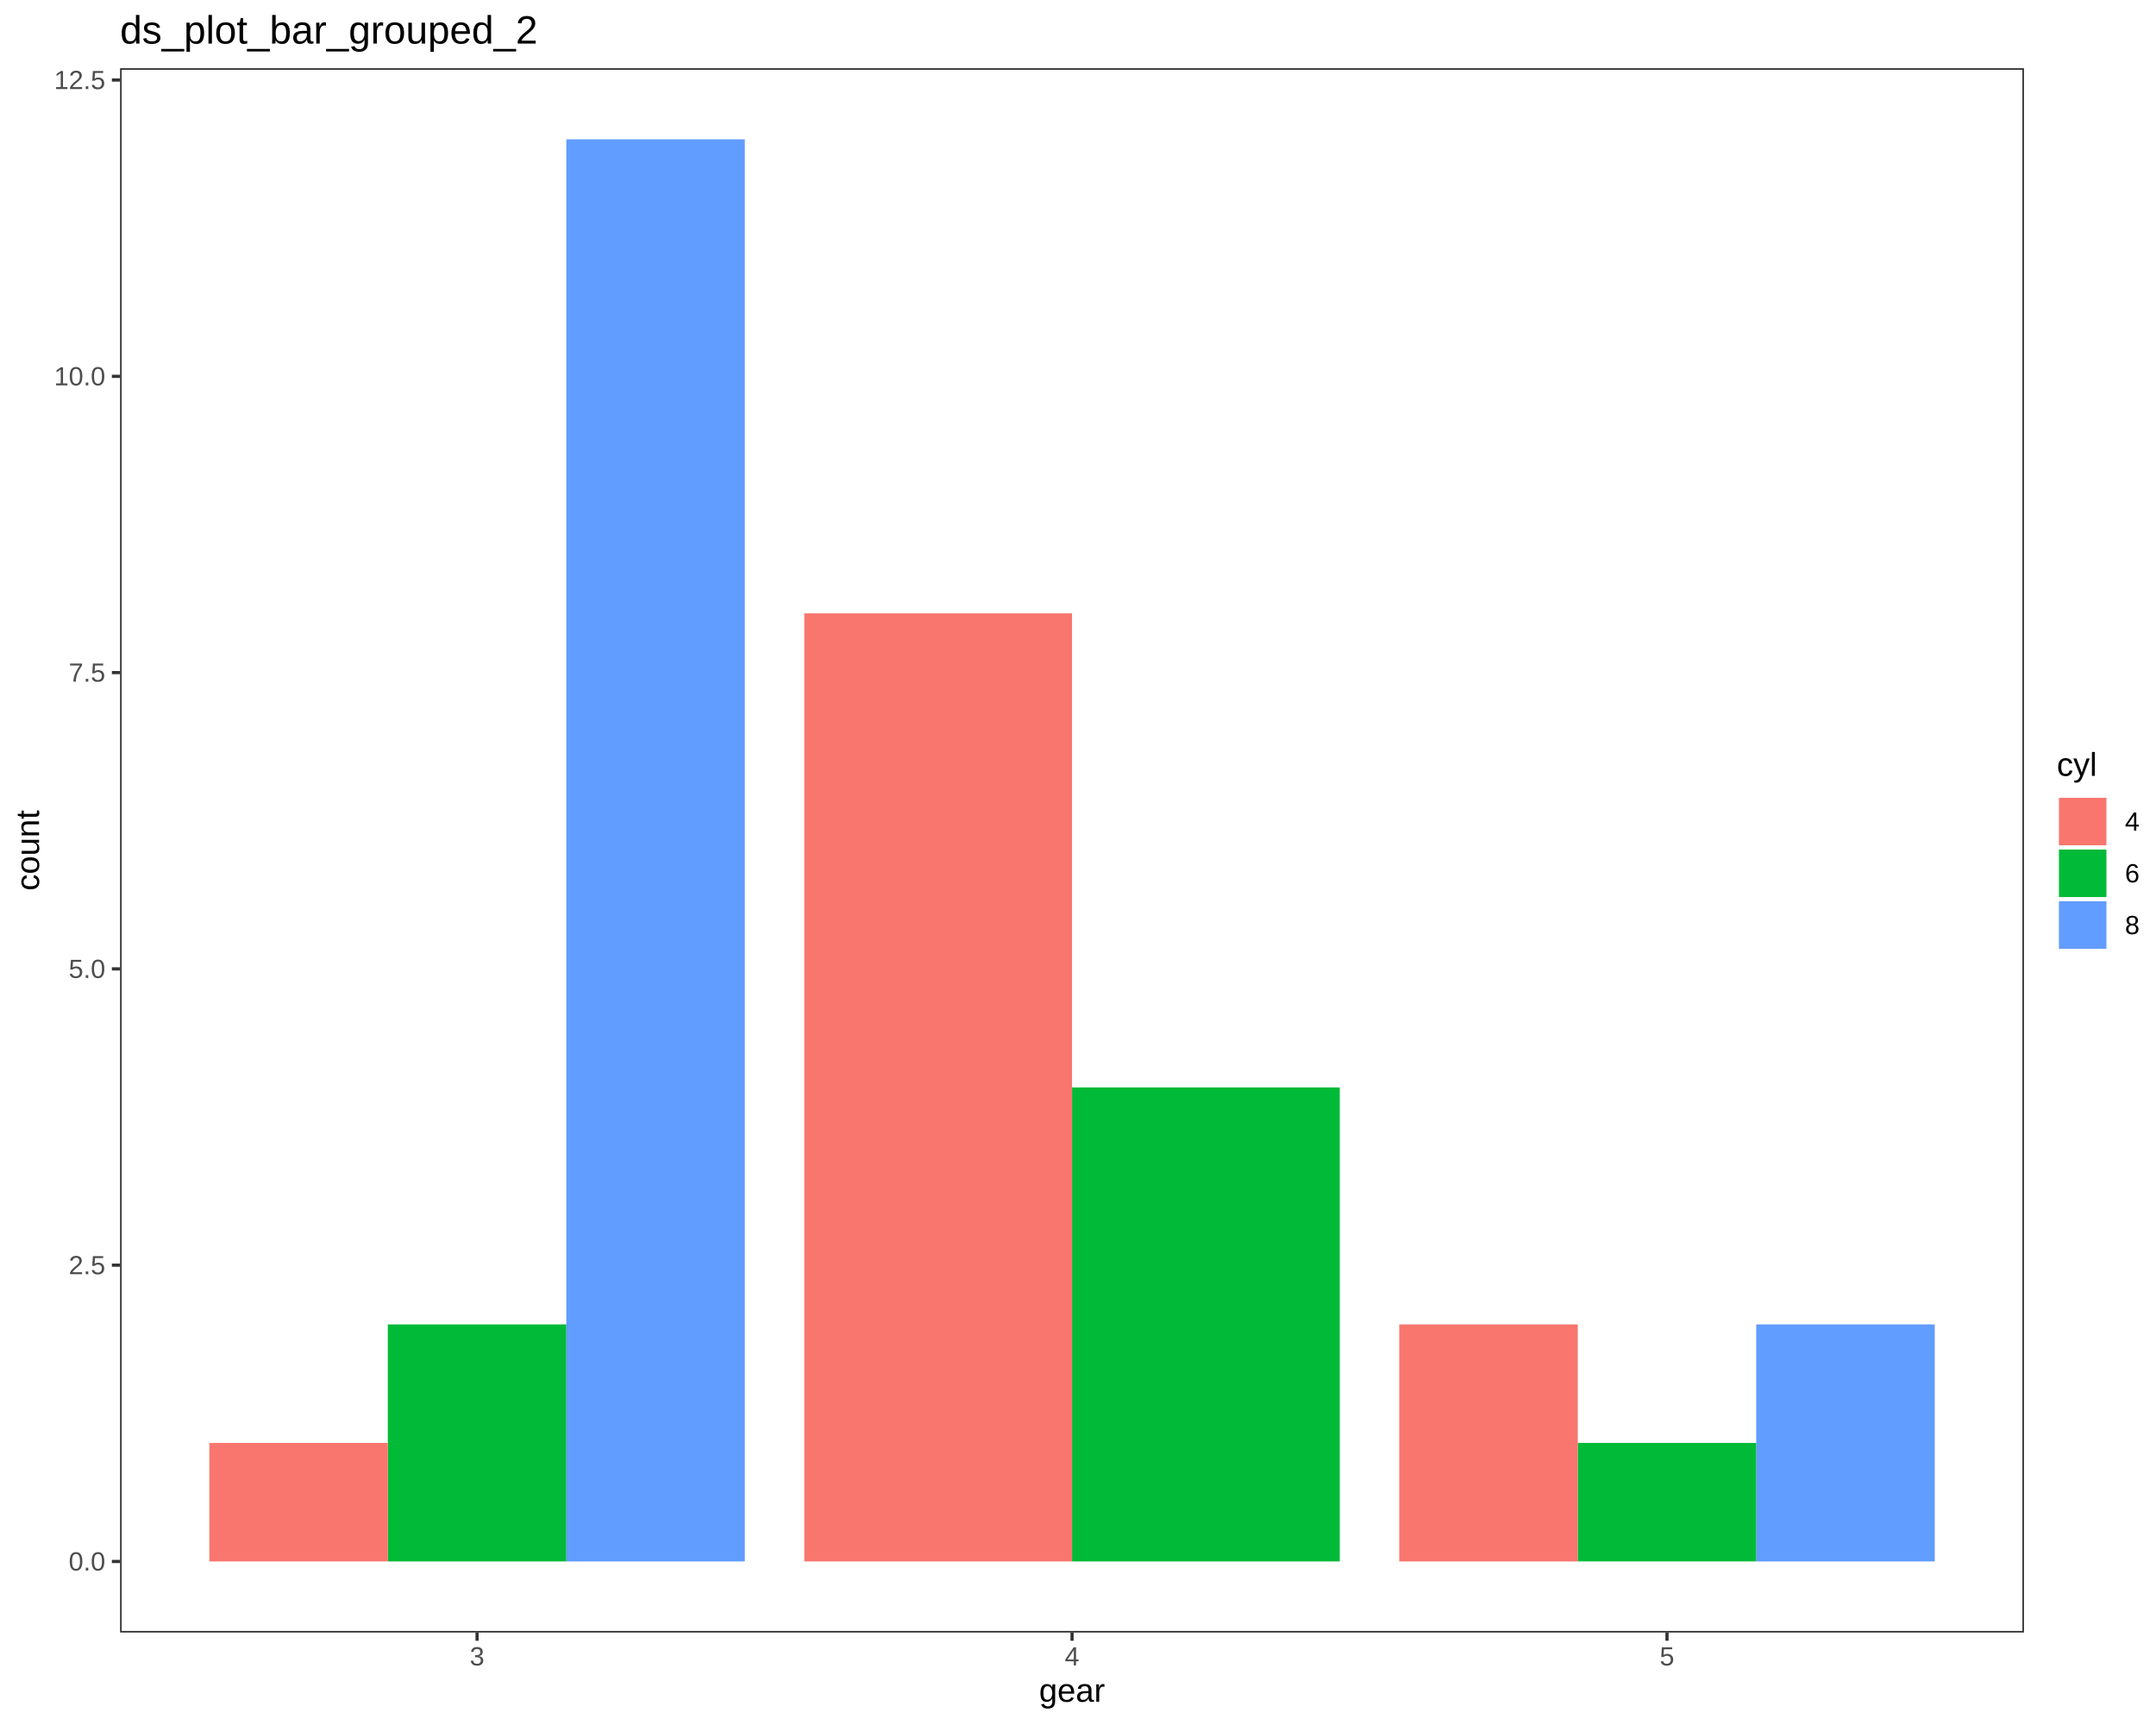
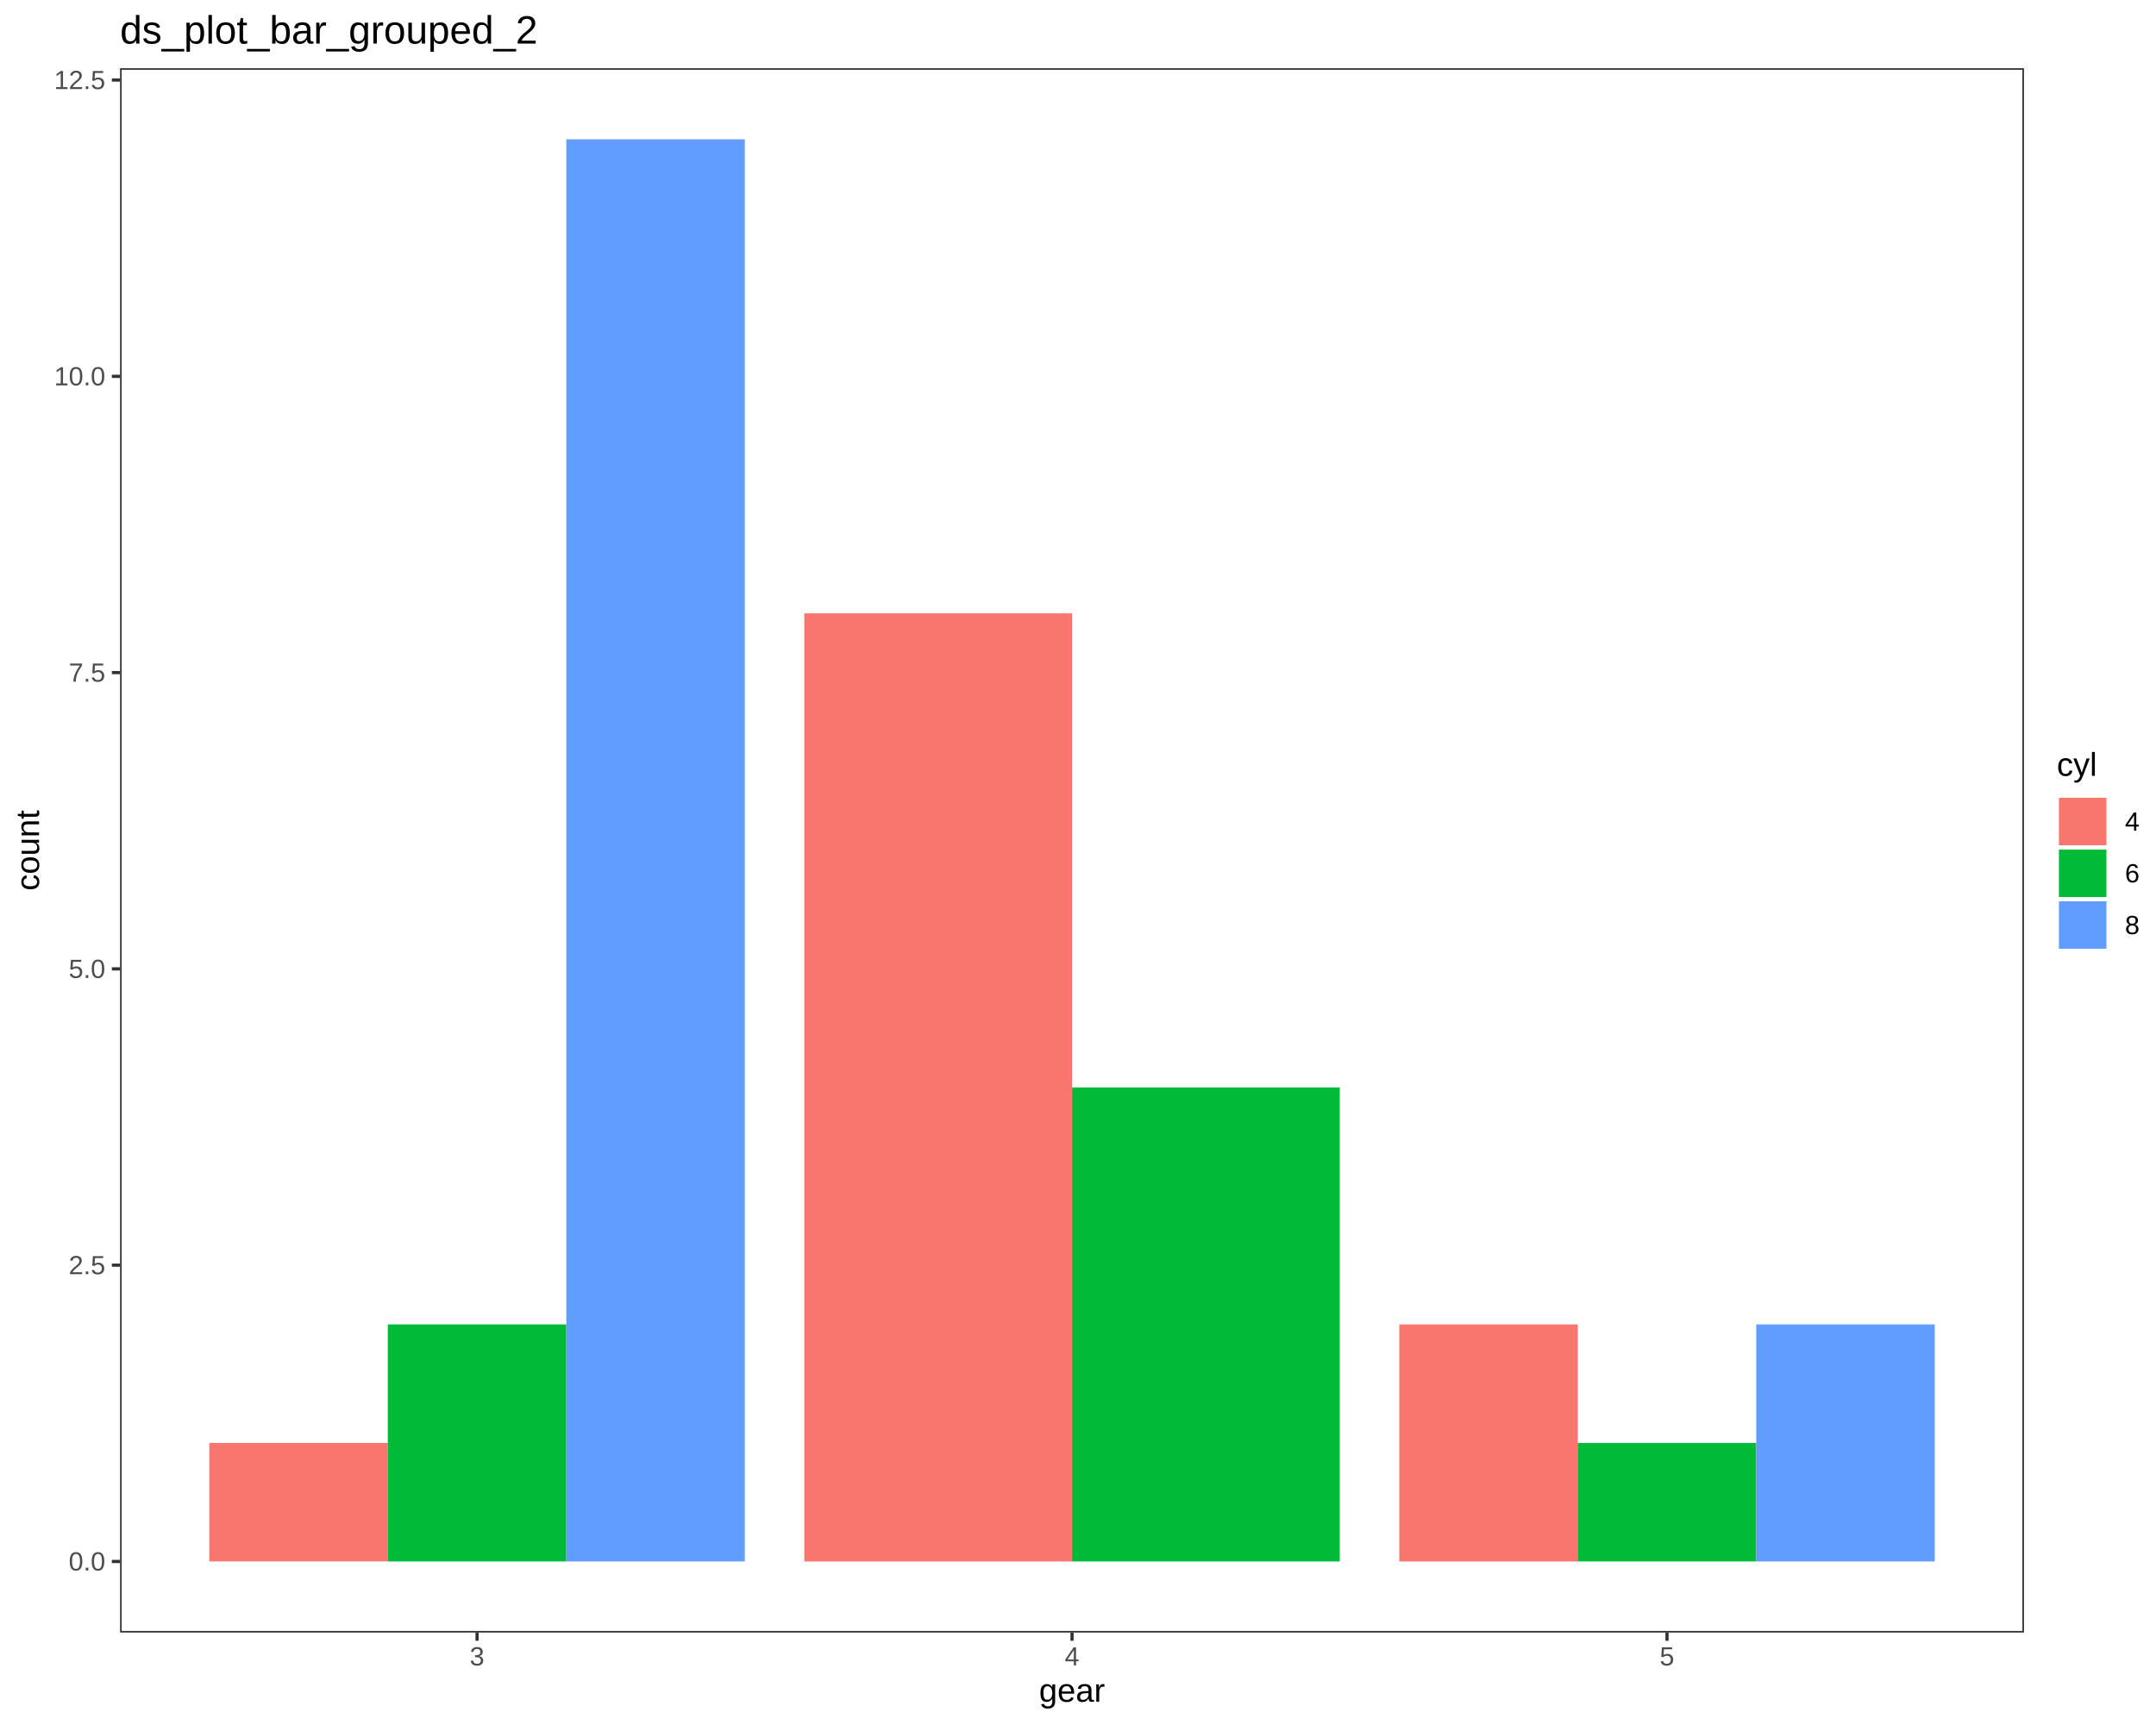
<svg xmlns="http://www.w3.org/2000/svg" viewBox="0 0 720.00 576.00">
  <defs>
    <style type="text/css">
    line, polyline, polygon, path, rect, circle {
      fill: none;
      stroke: #000000;
      stroke-linecap: round;
      stroke-linejoin: round;
      stroke-miterlimit: 10.00;
    }
  </style>
  </defs>
  <rect width="100%" height="100%" style="stroke: none; fill: #FFFFFF;" />
  <rect x="0.00" y="0.00" width="720.00" height="576.00" style="stroke-width: 1.07; stroke: #FFFFFF; fill: #FFFFFF;" />
  <defs>
    <clipPath id="cpNDAuMTB8Njc1LjkxfDU0NS4xM3wyMi43Nw==">
      <rect x="40.10" y="22.77" width="635.81" height="522.36" />
    </clipPath>
  </defs>
  <rect x="40.10" y="22.77" width="635.81" height="522.36" style="stroke-width: 1.07; stroke: none; fill: #FFFFFF;" clip-path="url(#cpNDAuMTB8Njc1LjkxfDU0NS4xM3wyMi43Nw==)" />
+   <rect x="69.91" y="481.81" width="59.61" height="39.57" style="stroke-width: 1.07; stroke: none; stroke-linecap: square; stroke-linejoin: miter; fill: #F8766D;" clip-path="url(#cpNDAuMTB8Njc1LjkxfDU0NS4xM3wyMi43Nw==)" />
+   <rect x="129.51" y="442.24" width="59.61" height="79.15" style="stroke-width: 1.07; stroke: none; stroke-linecap: square; stroke-linejoin: miter; fill: #00BA38;" clip-path="url(#cpNDAuMTB8Njc1LjkxfDU0NS4xM3wyMi43Nw==)" />
  <rect x="189.12" y="46.52" width="59.61" height="474.87" style="stroke-width: 1.07; stroke: none; stroke-linecap: square; stroke-linejoin: miter; fill: #619CFF;" clip-path="url(#cpNDAuMTB8Njc1LjkxfDU0NS4xM3wyMi43Nw==)" />
-   <rect x="129.51" y="442.24" width="59.61" height="79.15" style="stroke-width: 1.07; stroke: none; stroke-linecap: square; stroke-linejoin: miter; fill: #00BA38;" clip-path="url(#cpNDAuMTB8Njc1LjkxfDU0NS4xM3wyMi43Nw==)" />
-   <rect x="69.91" y="481.81" width="59.61" height="39.57" style="stroke-width: 1.07; stroke: none; stroke-linecap: square; stroke-linejoin: miter; fill: #F8766D;" clip-path="url(#cpNDAuMTB8Njc1LjkxfDU0NS4xM3wyMi43Nw==)" />
+   <rect x="268.60" y="204.81" width="89.41" height="316.58" style="stroke-width: 1.07; stroke: none; stroke-linecap: square; stroke-linejoin: miter; fill: #F8766D;" clip-path="url(#cpNDAuMTB8Njc1LjkxfDU0NS4xM3wyMi43Nw==)" />
  <rect x="358.01" y="363.10" width="89.41" height="158.29" style="stroke-width: 1.07; stroke: none; stroke-linecap: square; stroke-linejoin: miter; fill: #00BA38;" clip-path="url(#cpNDAuMTB8Njc1LjkxfDU0NS4xM3wyMi43Nw==)" />
-   <rect x="268.60" y="204.81" width="89.41" height="316.58" style="stroke-width: 1.07; stroke: none; stroke-linecap: square; stroke-linejoin: miter; fill: #F8766D;" clip-path="url(#cpNDAuMTB8Njc1LjkxfDU0NS4xM3wyMi43Nw==)" />
+   <rect x="467.29" y="442.24" width="59.61" height="79.15" style="stroke-width: 1.07; stroke: none; stroke-linecap: square; stroke-linejoin: miter; fill: #F8766D;" clip-path="url(#cpNDAuMTB8Njc1LjkxfDU0NS4xM3wyMi43Nw==)" />
+   <rect x="526.89" y="481.81" width="59.61" height="39.57" style="stroke-width: 1.07; stroke: none; stroke-linecap: square; stroke-linejoin: miter; fill: #00BA38;" clip-path="url(#cpNDAuMTB8Njc1LjkxfDU0NS4xM3wyMi43Nw==)" />
  <rect x="586.50" y="442.24" width="59.61" height="79.15" style="stroke-width: 1.07; stroke: none; stroke-linecap: square; stroke-linejoin: miter; fill: #619CFF;" clip-path="url(#cpNDAuMTB8Njc1LjkxfDU0NS4xM3wyMi43Nw==)" />
-   <rect x="526.89" y="481.81" width="59.61" height="39.57" style="stroke-width: 1.07; stroke: none; stroke-linecap: square; stroke-linejoin: miter; fill: #00BA38;" clip-path="url(#cpNDAuMTB8Njc1LjkxfDU0NS4xM3wyMi43Nw==)" />
-   <rect x="467.29" y="442.24" width="59.61" height="79.15" style="stroke-width: 1.07; stroke: none; stroke-linecap: square; stroke-linejoin: miter; fill: #F8766D;" clip-path="url(#cpNDAuMTB8Njc1LjkxfDU0NS4xM3wyMi43Nw==)" />
  <rect x="40.10" y="22.77" width="635.81" height="522.36" style="stroke-width: 1.07; stroke: #333333;" clip-path="url(#cpNDAuMTB8Njc1LjkxfDU0NS4xM3wyMi43Nw==)" />
  <defs>
    <clipPath id="cpMC4wMHw3MjAuMDB8NTc2LjAwfDAuMDA=">
      <rect x="0.00" y="0.00" width="720.00" height="576.00" />
    </clipPath>
  </defs>
  <g clip-path="url(#cpMC4wMHw3MjAuMDB8NTc2LjAwfDAuMDA=)">
    <text x="22.95" y="524.41" style="font-size: 8.80px; fill: #4D4D4D; font-family: Liberation Sans;" textLength="12.22px" lengthAdjust="spacingAndGlyphs">0.0</text>
  </g>
  <g clip-path="url(#cpMC4wMHw3MjAuMDB8NTc2LjAwfDAuMDA=)">
    <text x="22.95" y="425.48" style="font-size: 8.80px; fill: #4D4D4D; font-family: Liberation Sans;" textLength="12.22px" lengthAdjust="spacingAndGlyphs">2.5</text>
  </g>
  <g clip-path="url(#cpMC4wMHw3MjAuMDB8NTc2LjAwfDAuMDA=)">
    <text x="22.95" y="326.55" style="font-size: 8.80px; fill: #4D4D4D; font-family: Liberation Sans;" textLength="12.22px" lengthAdjust="spacingAndGlyphs">5.0</text>
  </g>
  <g clip-path="url(#cpMC4wMHw3MjAuMDB8NTc2LjAwfDAuMDA=)">
    <text x="22.95" y="227.62" style="font-size: 8.80px; fill: #4D4D4D; font-family: Liberation Sans;" textLength="12.22px" lengthAdjust="spacingAndGlyphs">7.5</text>
  </g>
  <g clip-path="url(#cpMC4wMHw3MjAuMDB8NTc2LjAwfDAuMDA=)">
    <text x="18.06" y="128.68" style="font-size: 8.80px; fill: #4D4D4D; font-family: Liberation Sans;" textLength="17.11px" lengthAdjust="spacingAndGlyphs">10.0</text>
  </g>
  <g clip-path="url(#cpMC4wMHw3MjAuMDB8NTc2LjAwfDAuMDA=)">
    <text x="18.06" y="29.75" style="font-size: 8.80px; fill: #4D4D4D; font-family: Liberation Sans;" textLength="17.11px" lengthAdjust="spacingAndGlyphs">12.5</text>
  </g>
  <polyline points="37.36,521.39 40.10,521.39 " style="stroke-width: 1.07; stroke: #333333; stroke-linecap: butt;" clip-path="url(#cpMC4wMHw3MjAuMDB8NTc2LjAwfDAuMDA=)" />
  <polyline points="37.36,422.46 40.10,422.46 " style="stroke-width: 1.07; stroke: #333333; stroke-linecap: butt;" clip-path="url(#cpMC4wMHw3MjAuMDB8NTc2LjAwfDAuMDA=)" />
  <polyline points="37.36,323.52 40.10,323.52 " style="stroke-width: 1.07; stroke: #333333; stroke-linecap: butt;" clip-path="url(#cpMC4wMHw3MjAuMDB8NTc2LjAwfDAuMDA=)" />
  <polyline points="37.36,224.59 40.10,224.59 " style="stroke-width: 1.07; stroke: #333333; stroke-linecap: butt;" clip-path="url(#cpMC4wMHw3MjAuMDB8NTc2LjAwfDAuMDA=)" />
  <polyline points="37.36,125.66 40.10,125.66 " style="stroke-width: 1.07; stroke: #333333; stroke-linecap: butt;" clip-path="url(#cpMC4wMHw3MjAuMDB8NTc2LjAwfDAuMDA=)" />
  <polyline points="37.36,26.73 40.10,26.73 " style="stroke-width: 1.07; stroke: #333333; stroke-linecap: butt;" clip-path="url(#cpMC4wMHw3MjAuMDB8NTc2LjAwfDAuMDA=)" />
  <polyline points="159.32,547.87 159.32,545.13 " style="stroke-width: 1.07; stroke: #333333; stroke-linecap: butt;" clip-path="url(#cpMC4wMHw3MjAuMDB8NTc2LjAwfDAuMDA=)" />
  <polyline points="358.01,547.87 358.01,545.13 " style="stroke-width: 1.07; stroke: #333333; stroke-linecap: butt;" clip-path="url(#cpMC4wMHw3MjAuMDB8NTc2LjAwfDAuMDA=)" />
  <polyline points="556.70,547.87 556.70,545.13 " style="stroke-width: 1.07; stroke: #333333; stroke-linecap: butt;" clip-path="url(#cpMC4wMHw3MjAuMDB8NTc2LjAwfDAuMDA=)" />
  <g clip-path="url(#cpMC4wMHw3MjAuMDB8NTc2LjAwfDAuMDA=)">
    <text x="156.87" y="556.11" style="font-size: 8.80px; fill: #4D4D4D; font-family: Liberation Sans;" textLength="4.89px" lengthAdjust="spacingAndGlyphs">3</text>
  </g>
  <g clip-path="url(#cpMC4wMHw3MjAuMDB8NTc2LjAwfDAuMDA=)">
    <text x="355.56" y="556.11" style="font-size: 8.80px; fill: #4D4D4D; font-family: Liberation Sans;" textLength="4.89px" lengthAdjust="spacingAndGlyphs">4</text>
  </g>
  <g clip-path="url(#cpMC4wMHw3MjAuMDB8NTc2LjAwfDAuMDA=)">
    <text x="554.25" y="556.11" style="font-size: 8.80px; fill: #4D4D4D; font-family: Liberation Sans;" textLength="4.89px" lengthAdjust="spacingAndGlyphs">5</text>
  </g>
  <g clip-path="url(#cpMC4wMHw3MjAuMDB8NTc2LjAwfDAuMDA=)">
    <text x="346.99" y="568.24" style="font-size: 11.00px; font-family: Liberation Sans;" textLength="22.03px" lengthAdjust="spacingAndGlyphs">gear</text>
  </g>
  <g clip-path="url(#cpMC4wMHw3MjAuMDB8NTc2LjAwfDAuMDA=)">
    <text transform="translate(13.04,297.42) rotate(-90)" style="font-size: 11.00px; font-family: Liberation Sans;" textLength="26.94px" lengthAdjust="spacingAndGlyphs">count</text>
  </g>
  <rect x="686.87" y="250.37" width="27.65" height="67.16" style="stroke-width: 1.07; stroke: none; fill: #FFFFFF;" clip-path="url(#cpMC4wMHw3MjAuMDB8NTc2LjAwfDAuMDA=)" />
  <g clip-path="url(#cpMC4wMHw3MjAuMDB8NTc2LjAwfDAuMDA=)">
    <text x="686.87" y="259.07" style="font-size: 11.00px; font-family: Liberation Sans;" textLength="13.44px" lengthAdjust="spacingAndGlyphs">cyl</text>
  </g>
  <rect x="686.87" y="265.69" width="17.28" height="17.28" style="stroke-width: 1.07; stroke: none; fill: #FFFFFF;" clip-path="url(#cpMC4wMHw3MjAuMDB8NTc2LjAwfDAuMDA=)" />
  <rect x="687.58" y="266.40" width="15.86" height="15.86" style="stroke-width: 1.07; stroke: none; stroke-linecap: square; stroke-linejoin: miter; fill: #F8766D;" clip-path="url(#cpMC4wMHw3MjAuMDB8NTc2LjAwfDAuMDA=)" />
  <rect x="686.87" y="282.97" width="17.28" height="17.28" style="stroke-width: 1.07; stroke: none; fill: #FFFFFF;" clip-path="url(#cpMC4wMHw3MjAuMDB8NTc2LjAwfDAuMDA=)" />
  <rect x="687.58" y="283.68" width="15.86" height="15.86" style="stroke-width: 1.07; stroke: none; stroke-linecap: square; stroke-linejoin: miter; fill: #00BA38;" clip-path="url(#cpMC4wMHw3MjAuMDB8NTc2LjAwfDAuMDA=)" />
  <rect x="686.87" y="300.25" width="17.28" height="17.28" style="stroke-width: 1.07; stroke: none; fill: #FFFFFF;" clip-path="url(#cpMC4wMHw3MjAuMDB8NTc2LjAwfDAuMDA=)" />
  <rect x="687.58" y="300.96" width="15.86" height="15.86" style="stroke-width: 1.07; stroke: none; stroke-linecap: square; stroke-linejoin: miter; fill: #619CFF;" clip-path="url(#cpMC4wMHw3MjAuMDB8NTc2LjAwfDAuMDA=)" />
  <g clip-path="url(#cpMC4wMHw3MjAuMDB8NTc2LjAwfDAuMDA=)">
    <text x="709.63" y="277.36" style="font-size: 8.80px; font-family: Liberation Sans;" textLength="4.89px" lengthAdjust="spacingAndGlyphs">4</text>
  </g>
  <g clip-path="url(#cpMC4wMHw3MjAuMDB8NTc2LjAwfDAuMDA=)">
    <text x="709.63" y="294.64" style="font-size: 8.80px; font-family: Liberation Sans;" textLength="4.89px" lengthAdjust="spacingAndGlyphs">6</text>
  </g>
  <g clip-path="url(#cpMC4wMHw3MjAuMDB8NTc2LjAwfDAuMDA=)">
    <text x="709.63" y="311.92" style="font-size: 8.80px; font-family: Liberation Sans;" textLength="4.89px" lengthAdjust="spacingAndGlyphs">8</text>
  </g>
  <g clip-path="url(#cpMC4wMHw3MjAuMDB8NTc2LjAwfDAuMDA=)">
    <text x="40.10" y="14.56" style="font-size: 13.20px; font-family: Liberation Sans;" textLength="139.22px" lengthAdjust="spacingAndGlyphs">ds_plot_bar_grouped_2</text>
  </g>
</svg>
